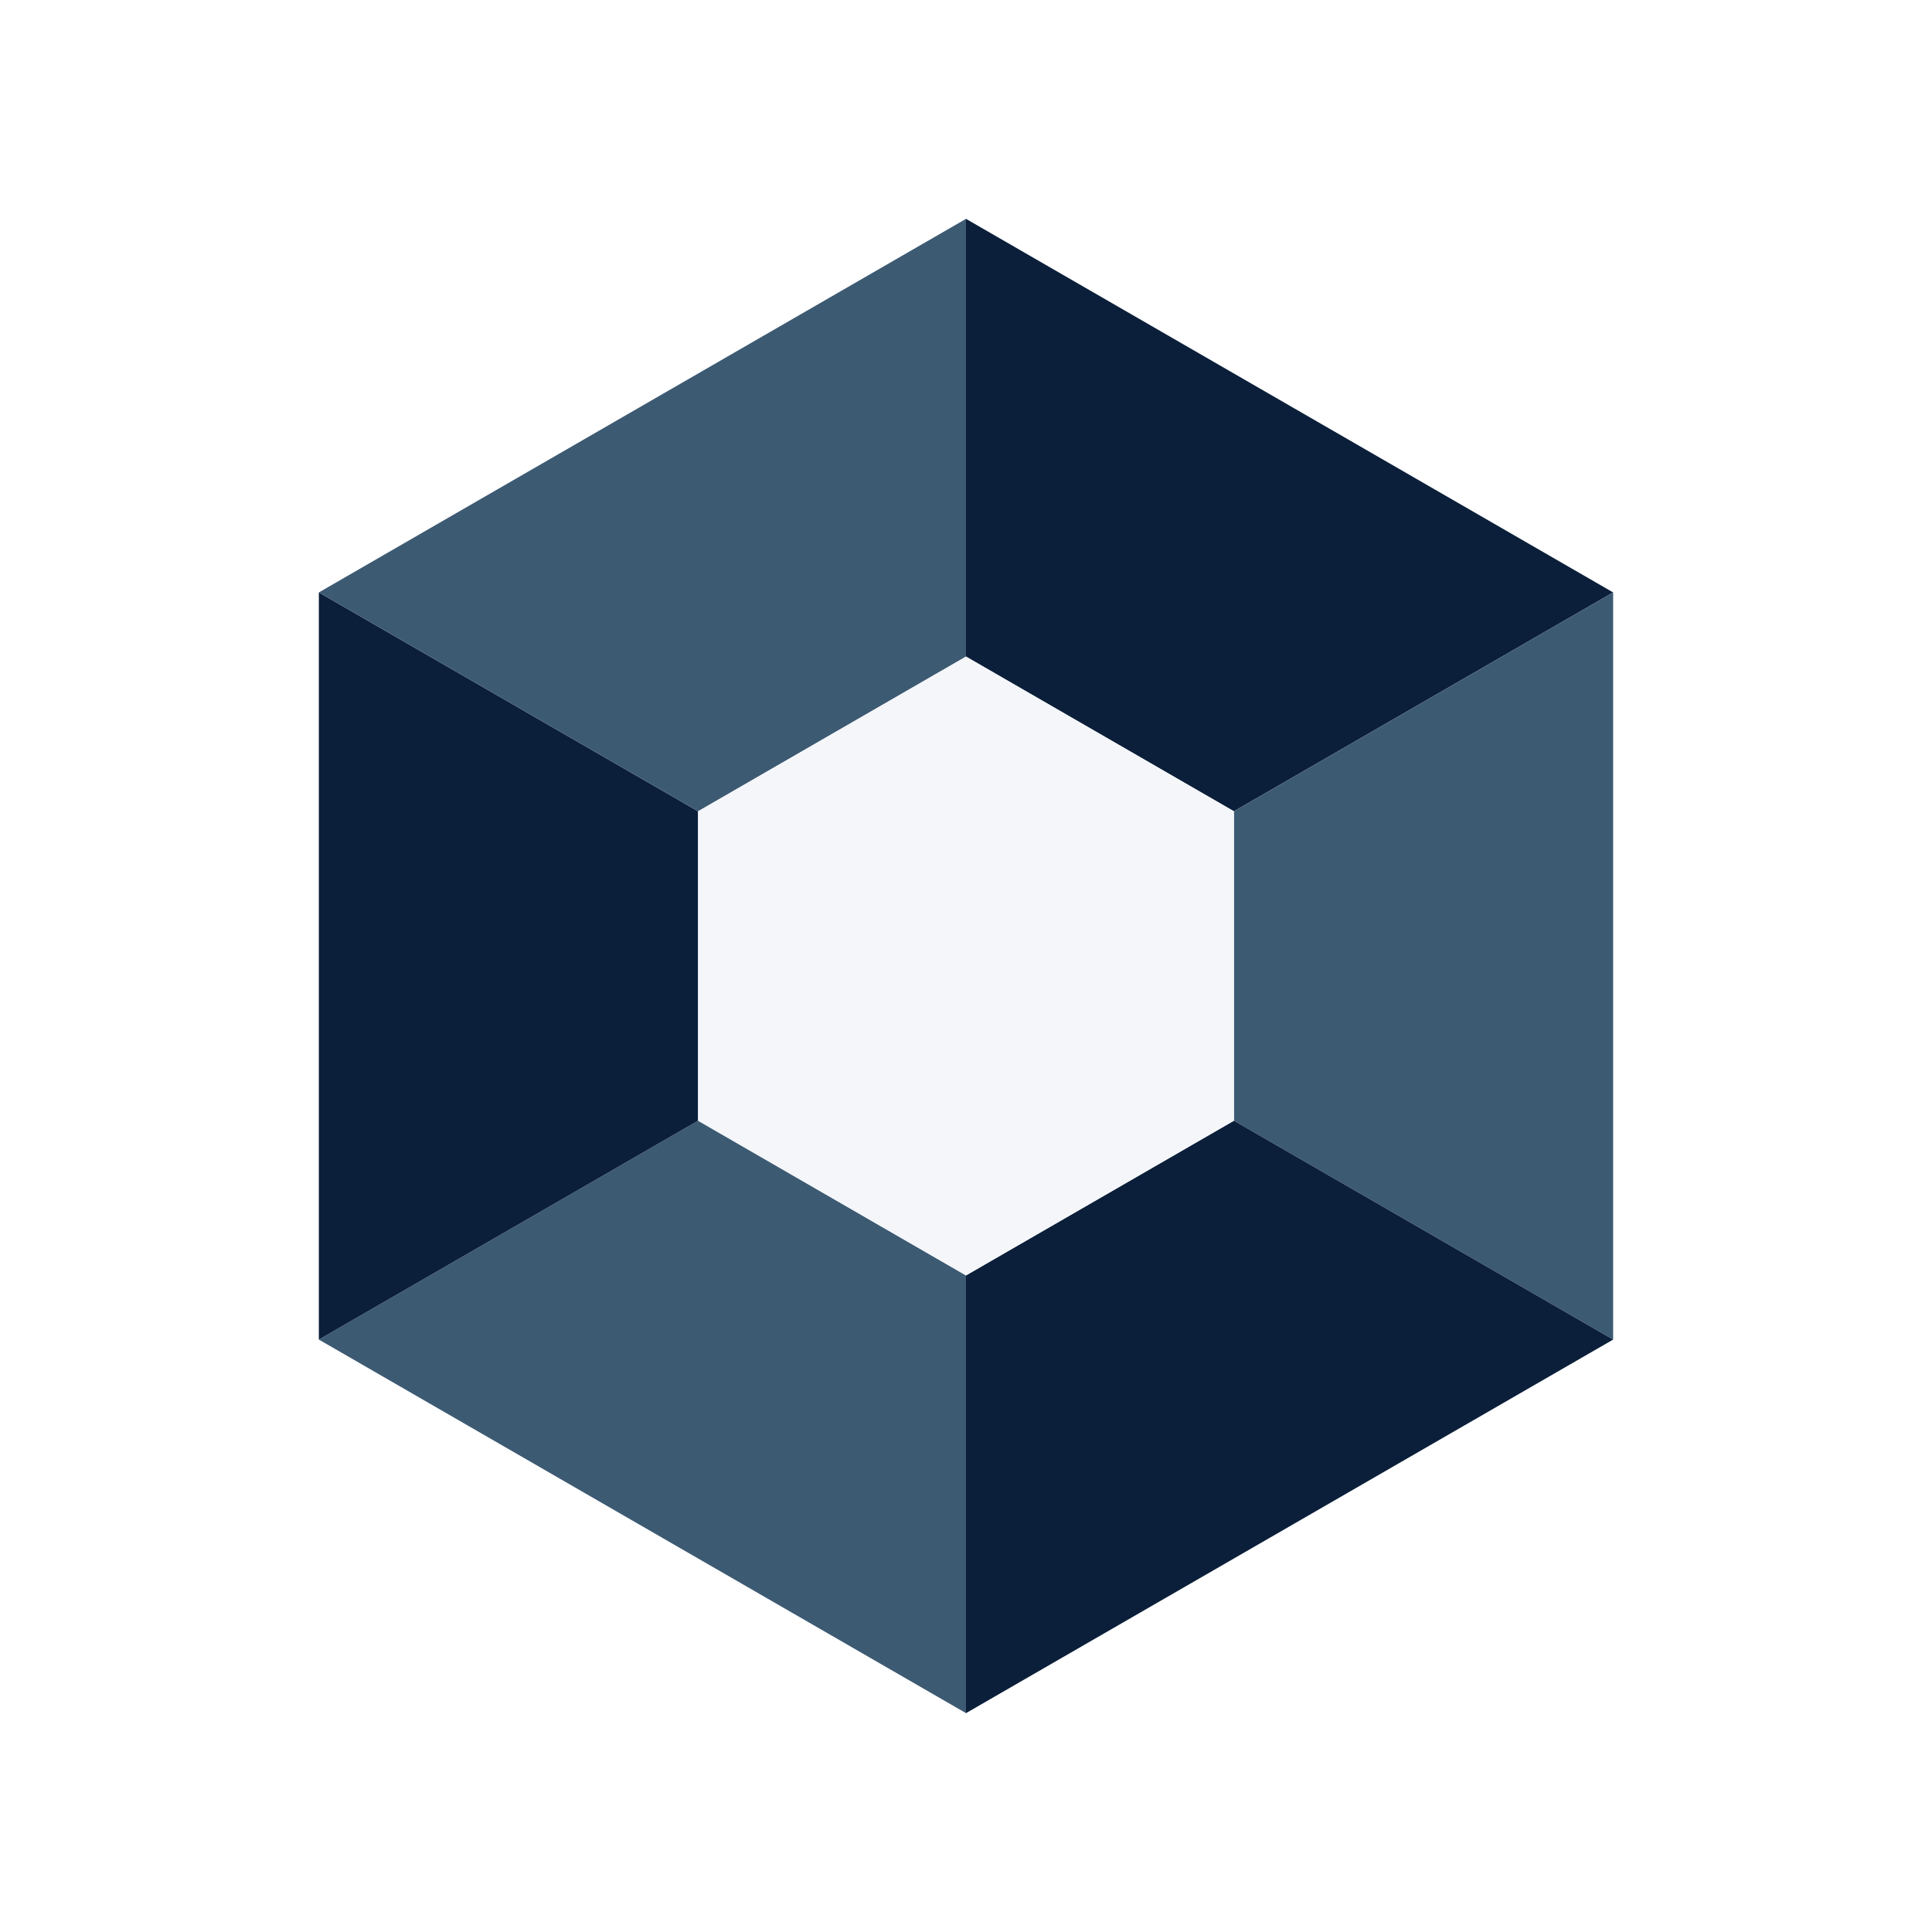
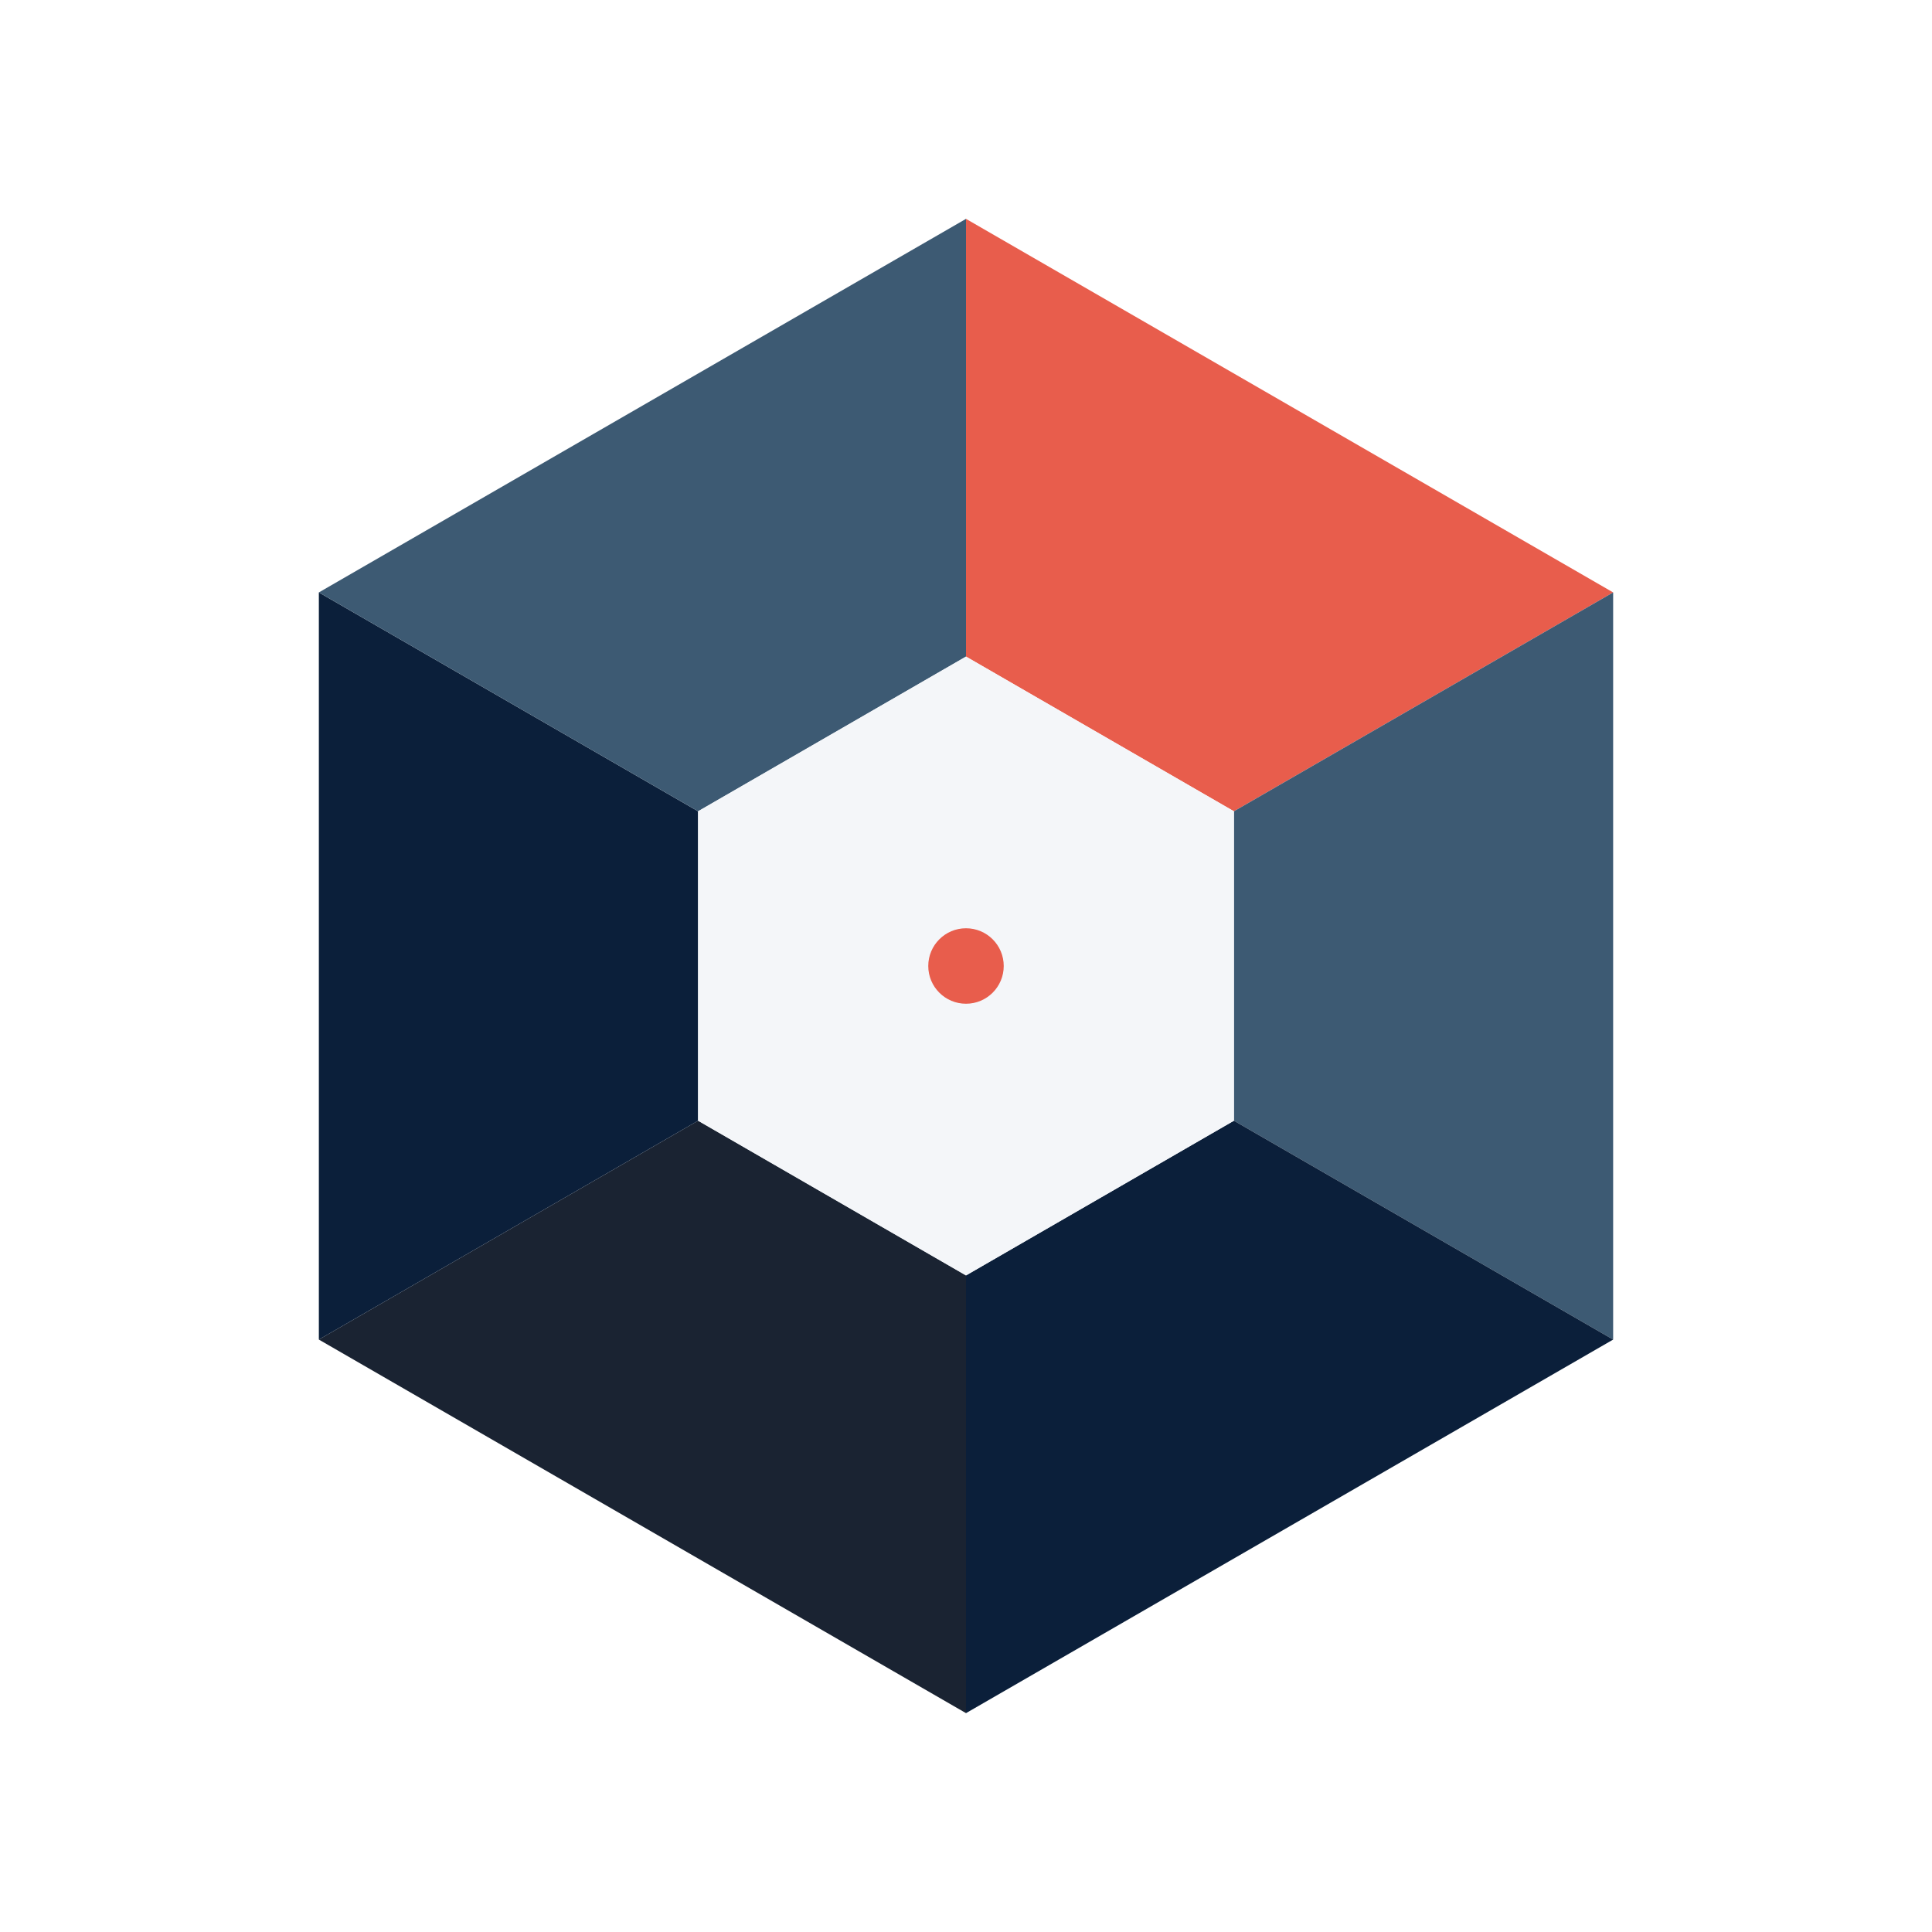
<svg xmlns="http://www.w3.org/2000/svg" viewBox="0 0 512 512" fill="none" role="img" aria-label="Vector Core Hex">
-   <path d="M256 174 L327 215 L427.5 157 L256 58 Z" fill="#0B1F3A" />
+   <path d="M256 174 L327 215 L427.5 157 L256 58 Z" fill="#E85D4C" />
  <path d="M327 215 L327 297 L427.5 355 L427.5 157 Z" fill="#3D5A73" />
  <path d="M327 297 L256 338 L256 454 L427.5 355 Z" fill="#0B1F3A" />
-   <path d="M256 338 L185 297 L84.5 355 L256 454 Z" fill="#3D5A73" />
+   <path d="M256 338 L185 297 L84.5 355 L256 454 Z" fill="#1A2332" />
  <path d="M185 297 L185 215 L84.5 157 L84.5 355 Z" fill="#0B1F3A" />
  <path d="M185 215 L256 174 L256 58 L84.5 157 Z" fill="#3D5A73" />
  <path d="M256 174 L327 215 L327 297 L256 338 L185 297 L185 215 Z" fill="#F4F6F9" />
+   <circle cx="256" cy="256" r="10" fill="#E85D4C" />
</svg>
